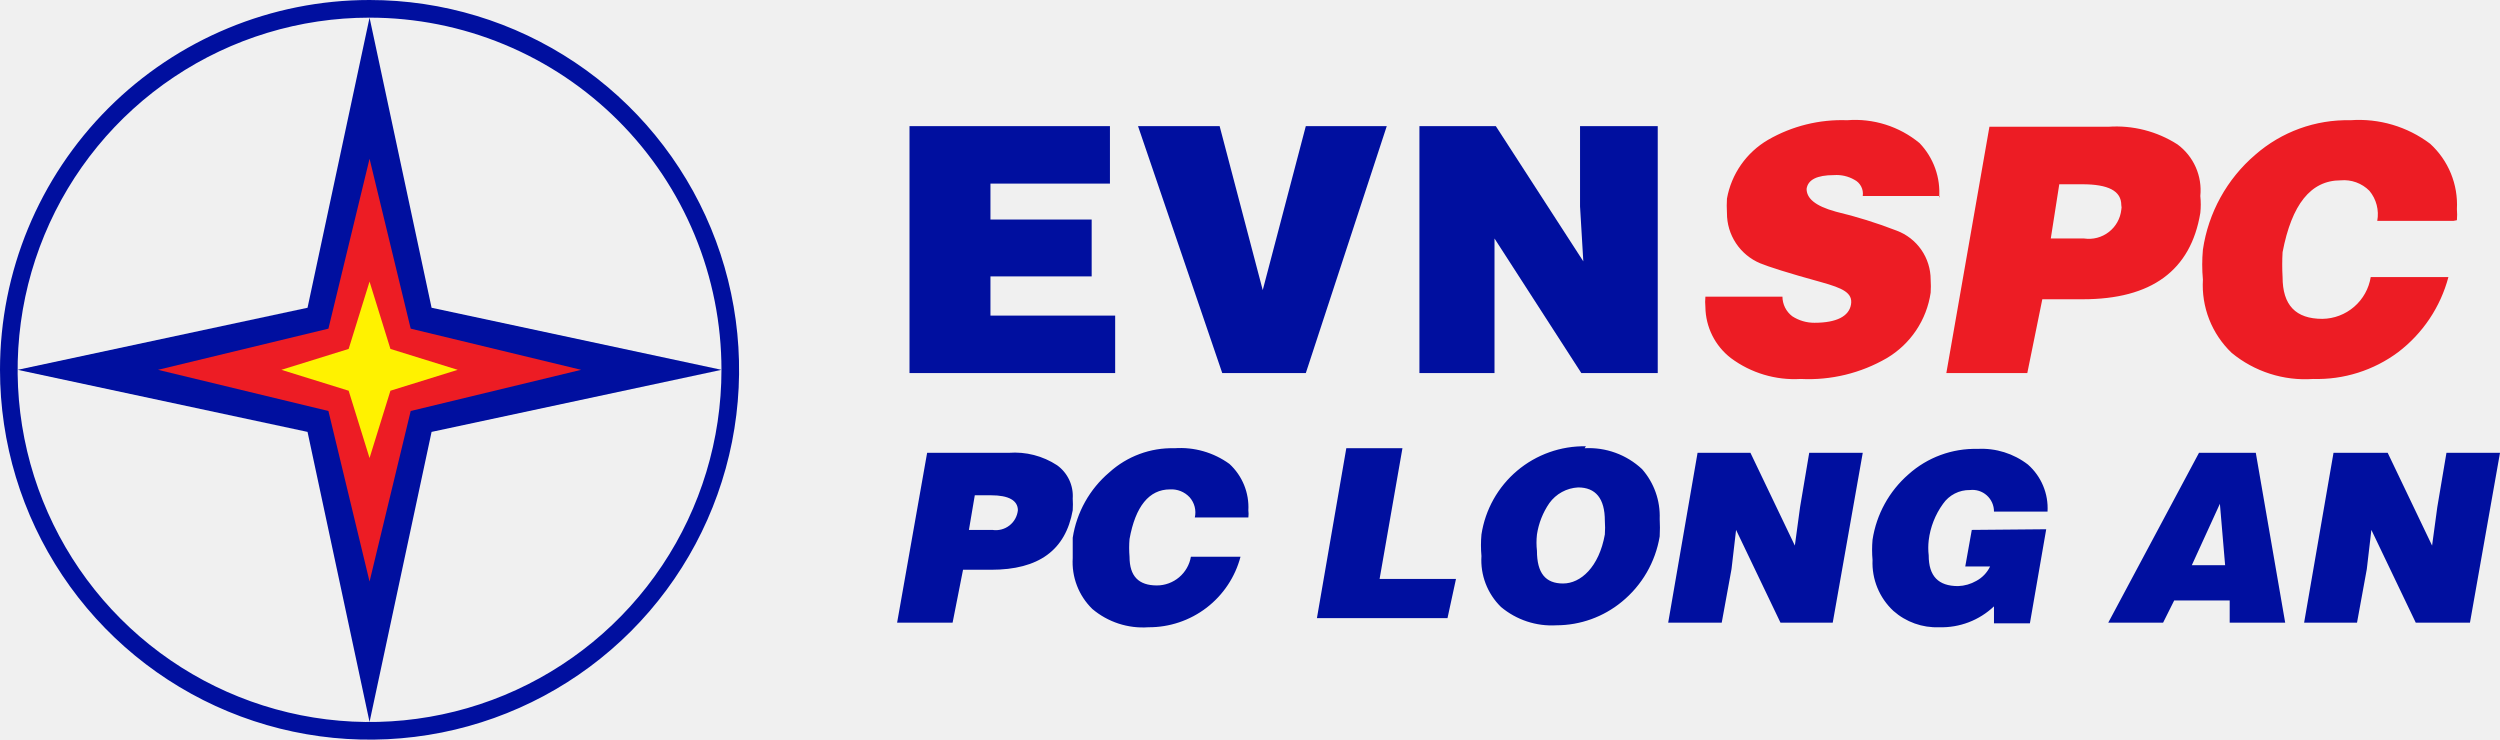
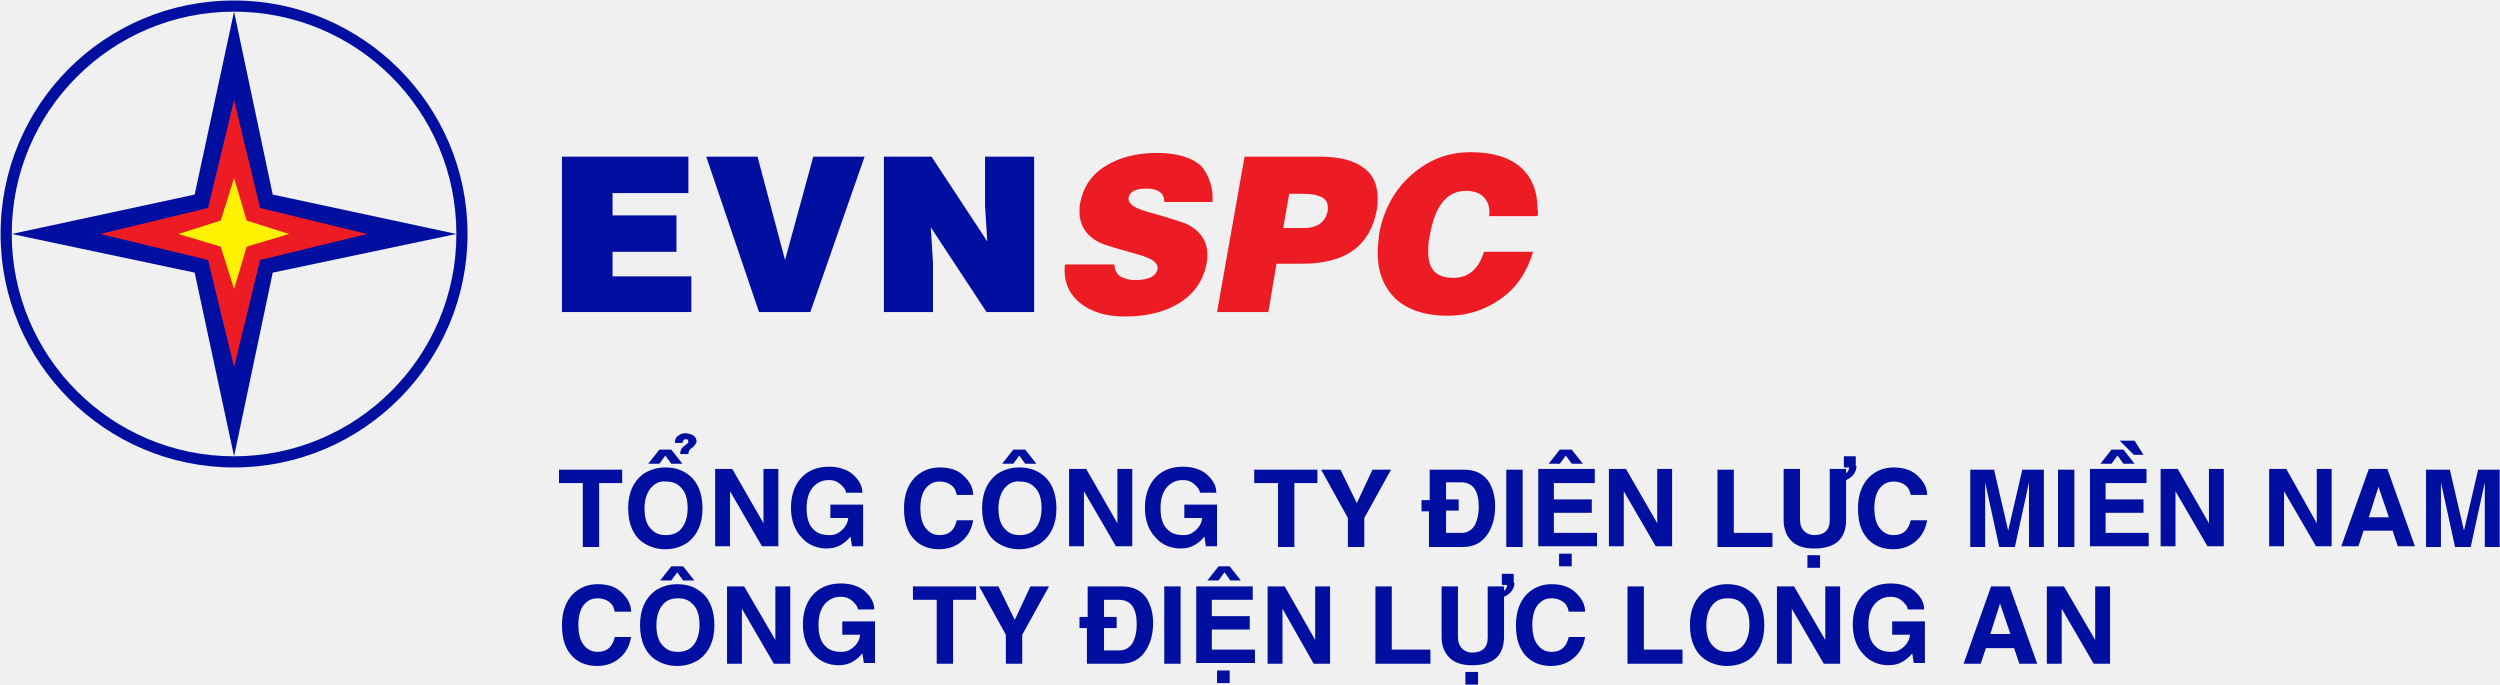
- <svg xmlns="http://www.w3.org/2000/svg" width="169" height="50" viewBox="0 0 169 50" fill="none">
-   <g clip-path="url(#clip0)">
-     <path fill-rule="evenodd" clip-rule="evenodd" d="M48.772 25L29.175 29.196L24.982 48.807L20.789 29.196L1.192 25L20.789 20.804L24.982 1.192L29.175 20.804L48.772 25Z" fill="#000F9F" />
-     <path fill-rule="evenodd" clip-rule="evenodd" d="M24.982 39.311L22.201 27.783L10.682 25L22.201 22.217L24.982 10.733L27.763 22.217L39.282 25L27.763 27.783L24.982 39.311Z" fill="#ED1C24" />
-     <path fill-rule="evenodd" clip-rule="evenodd" d="M24.982 1.193C20.276 1.193 15.677 2.589 11.765 5.205C7.852 7.821 4.803 11.539 3.003 15.889C1.202 20.239 0.731 25.026 1.649 29.645C2.567 34.263 4.832 38.505 8.16 41.834C11.487 45.164 15.726 47.431 20.34 48.35C24.955 49.269 29.738 48.797 34.085 46.995C38.432 45.193 42.148 42.142 44.762 38.227C47.376 34.312 48.771 29.709 48.771 25C48.771 21.874 48.156 18.778 46.96 15.889C45.765 13.001 44.012 10.376 41.803 8.166C39.594 5.955 36.972 4.201 34.085 3.005C31.199 1.808 28.106 1.193 24.982 1.193ZM24.982 0C29.922 0 34.752 1.466 38.86 4.213C42.969 6.96 46.17 10.865 48.061 15.433C49.952 20.001 50.447 25.028 49.483 29.877C48.519 34.727 46.14 39.181 42.646 42.678C39.152 46.174 34.701 48.555 29.855 49.52C25.009 50.484 19.986 49.989 15.421 48.097C10.857 46.205 6.955 43.001 4.21 38.889C1.465 34.778 0 29.945 0 25C0 18.37 2.632 12.011 7.317 7.322C12.002 2.634 18.356 0 24.982 0" fill="#000F9F" />
-     <path fill-rule="evenodd" clip-rule="evenodd" d="M24.981 30.963L23.569 26.413L19.023 25L23.569 23.587L24.981 19.037L26.393 23.587L30.939 25L26.393 26.413L24.981 30.963Z" fill="#FFF200" />
-     <path d="M95.953 8.525H101.117L107.032 17.668L106.811 13.957V8.525H112.063V25.221H106.899L101.029 16.122V19.92V25.221H95.953V8.525ZM76.93 8.525H82.447L85.361 19.611L88.273 8.525H93.746L88.273 25.221H82.624L76.93 8.525ZM61.482 8.525H75.032V12.412H66.955V14.841H73.797V18.684H66.955V21.334H75.385V25.221H61.482V8.525Z" fill="#000F9F" />
-     <path d="M165.866 14.929H160.702C160.768 14.572 160.755 14.206 160.663 13.854C160.572 13.503 160.404 13.177 160.172 12.898C159.92 12.644 159.616 12.449 159.28 12.327C158.944 12.205 158.586 12.158 158.23 12.191C156.2 12.191 154.92 13.825 154.302 17.049C154.27 17.608 154.27 18.169 154.302 18.728C154.302 20.627 155.185 21.555 156.994 21.555C157.784 21.544 158.545 21.254 159.142 20.737C159.74 20.22 160.136 19.509 160.261 18.728H165.513C164.977 20.752 163.78 22.54 162.114 23.807C160.459 25.039 158.438 25.677 156.376 25.618C154.379 25.759 152.404 25.126 150.859 23.852C150.196 23.218 149.678 22.447 149.343 21.593C149.008 20.738 148.862 19.821 148.917 18.905C148.854 18.229 148.854 17.549 148.917 16.873C149.283 14.381 150.537 12.106 152.448 10.468C154.228 8.908 156.527 8.072 158.892 8.127C160.82 7.988 162.733 8.553 164.277 9.717C164.887 10.273 165.366 10.958 165.679 11.722C165.992 12.486 166.131 13.31 166.087 14.134C166.108 14.384 166.108 14.635 166.087 14.885L165.866 14.929ZM137.045 25.221H131.572L134.485 8.569H142.517C144.165 8.453 145.805 8.871 147.196 9.761C147.735 10.158 148.161 10.689 148.432 11.301C148.703 11.913 148.809 12.585 148.741 13.251C148.782 13.633 148.782 14.018 148.741 14.399C148.093 18.286 145.445 20.23 140.796 20.23H138.06L137.045 25.221ZM138.633 16.122H140.884C141.178 16.165 141.477 16.149 141.764 16.074C142.051 15.999 142.32 15.867 142.555 15.685C142.79 15.504 142.986 15.277 143.131 15.018C143.276 14.759 143.368 14.473 143.4 14.178C143.425 14.077 143.425 13.971 143.4 13.869C143.4 12.898 142.517 12.456 140.752 12.456H139.207L138.633 16.122ZM131.13 13.251H125.922C125.955 13.03 125.917 12.804 125.814 12.606C125.711 12.407 125.548 12.247 125.348 12.147C124.933 11.911 124.457 11.803 123.98 11.837C122.832 11.837 122.215 12.147 122.126 12.765C122.126 13.383 122.656 13.913 124.112 14.311C125.508 14.645 126.879 15.073 128.217 15.592C128.892 15.844 129.473 16.297 129.883 16.889C130.293 17.481 130.513 18.184 130.512 18.905C130.532 19.199 130.532 19.494 130.512 19.788C130.379 20.698 130.044 21.567 129.532 22.331C129.021 23.095 128.345 23.735 127.555 24.205C125.791 25.23 123.767 25.721 121.729 25.618C120.038 25.718 118.365 25.218 117.006 24.205C116.478 23.798 116.049 23.277 115.751 22.68C115.453 22.083 115.293 21.427 115.285 20.76C115.262 20.525 115.262 20.288 115.285 20.053H120.493C120.495 20.31 120.555 20.563 120.67 20.793C120.785 21.022 120.951 21.223 121.155 21.378C121.602 21.668 122.123 21.822 122.656 21.82C124.157 21.82 124.995 21.378 125.128 20.583C125.26 19.788 124.554 19.479 123.141 19.081C120.89 18.463 119.522 18.021 118.993 17.8C118.323 17.52 117.751 17.048 117.351 16.442C116.95 15.837 116.738 15.126 116.742 14.399C116.722 14.076 116.722 13.751 116.742 13.428C116.89 12.603 117.215 11.82 117.695 11.134C118.175 10.448 118.799 9.874 119.522 9.452C121.143 8.518 122.994 8.059 124.863 8.127C126.634 7.986 128.392 8.541 129.762 9.673C130.232 10.163 130.592 10.747 130.821 11.386C131.049 12.026 131.139 12.707 131.086 13.383" fill="#ED1C24" />
-     <path d="M161.408 30.61L164.409 36.882L164.762 34.276L165.38 30.61H169L166.969 42.094H163.306L160.305 35.822L159.996 38.472L159.334 42.094H155.758L157.745 30.61H161.408ZM146.225 42.094H142.517L148.652 30.61H152.492L154.479 42.094H150.727V40.592H146.975L146.225 42.094ZM150.418 38.207L150.065 34.055L148.167 38.207H150.418ZM138.324 35.777L137.221 42.138H134.793V40.989C134.299 41.458 133.717 41.824 133.081 42.067C132.445 42.309 131.767 42.423 131.086 42.403C129.953 42.446 128.846 42.05 127.996 41.299C127.525 40.862 127.154 40.327 126.91 39.732C126.666 39.137 126.555 38.496 126.584 37.853C126.543 37.398 126.543 36.94 126.584 36.484C126.846 34.771 127.706 33.206 129.012 32.067C130.294 30.917 131.968 30.301 133.69 30.345C134.913 30.28 136.119 30.656 137.089 31.405C137.536 31.799 137.888 32.291 138.117 32.842C138.347 33.393 138.448 33.989 138.413 34.585H134.793C134.795 34.378 134.752 34.172 134.668 33.983C134.584 33.794 134.461 33.624 134.306 33.486C134.152 33.348 133.97 33.245 133.772 33.183C133.575 33.121 133.366 33.102 133.16 33.127C132.806 33.121 132.455 33.203 132.14 33.365C131.824 33.527 131.553 33.764 131.351 34.055C130.822 34.783 130.488 35.635 130.38 36.528C130.341 36.866 130.341 37.207 130.38 37.544C130.38 38.958 131.042 39.62 132.366 39.62C132.801 39.606 133.225 39.484 133.602 39.267C134.006 39.05 134.331 38.709 134.529 38.295H132.851L133.293 35.822L138.324 35.777ZM118.33 30.61L121.332 36.882L121.685 34.276L122.303 30.61H125.922L123.892 42.094H120.361L117.359 35.822L117.05 38.472L116.388 42.094H112.769L114.755 30.61H118.33ZM107.12 30.3C107.829 30.261 108.539 30.366 109.206 30.609C109.874 30.852 110.485 31.228 111.004 31.714C111.815 32.639 112.242 33.84 112.195 35.071C112.217 35.468 112.217 35.866 112.195 36.263C111.906 37.998 110.996 39.568 109.635 40.68C108.392 41.704 106.832 42.266 105.222 42.27C103.859 42.353 102.517 41.91 101.47 41.034C101.014 40.589 100.66 40.051 100.431 39.456C100.203 38.861 100.105 38.224 100.146 37.588C100.102 37.103 100.102 36.616 100.146 36.131C100.402 34.45 101.259 32.919 102.558 31.822C103.857 30.726 105.509 30.138 107.208 30.168L107.12 30.3ZM106.678 32.95C106.296 32.971 105.923 33.076 105.587 33.26C105.251 33.443 104.96 33.7 104.736 34.011C104.3 34.645 104.013 35.37 103.898 36.131C103.856 36.498 103.856 36.868 103.898 37.235C103.898 38.737 104.471 39.444 105.663 39.444C106.855 39.444 108.091 38.339 108.488 36.131C108.51 35.822 108.51 35.512 108.488 35.203C108.488 33.701 107.87 32.95 106.678 32.95ZM97.851 41.785H89.024L91.01 30.3H94.805L93.261 39.134H98.425L97.851 41.785ZM84.345 34.982H80.77C80.824 34.742 80.82 34.493 80.759 34.255C80.698 34.017 80.58 33.797 80.417 33.613C80.249 33.433 80.043 33.292 79.814 33.2C79.585 33.109 79.339 33.069 79.093 33.083C77.68 33.083 76.754 34.231 76.356 36.44C76.322 36.837 76.322 37.236 76.356 37.633C76.356 38.958 76.974 39.576 78.21 39.576C78.76 39.574 79.291 39.377 79.711 39.022C80.131 38.667 80.412 38.175 80.505 37.633H83.859C83.498 39.006 82.69 40.219 81.563 41.083C80.437 41.946 79.055 42.411 77.636 42.403C76.258 42.502 74.896 42.058 73.841 41.166C73.385 40.721 73.03 40.183 72.802 39.589C72.573 38.994 72.476 38.357 72.516 37.721C72.516 37.279 72.516 36.837 72.516 36.352C72.783 34.63 73.66 33.062 74.988 31.935C76.194 30.841 77.775 30.255 79.402 30.3C80.724 30.208 82.036 30.583 83.109 31.36C83.54 31.756 83.878 32.243 84.1 32.785C84.321 33.327 84.42 33.912 84.389 34.496C84.409 34.658 84.409 34.821 84.389 34.982H84.345ZM64.395 42.094H60.644L62.674 30.61H68.191C69.342 30.522 70.49 30.817 71.457 31.449C71.811 31.703 72.093 32.044 72.279 32.438C72.464 32.832 72.546 33.267 72.516 33.701C72.533 33.966 72.533 34.232 72.516 34.496C72.031 37.191 70.221 38.516 66.999 38.516H65.101L64.395 42.094ZM65.499 35.822H67.088C67.288 35.853 67.493 35.843 67.69 35.792C67.886 35.742 68.071 35.652 68.232 35.528C68.393 35.404 68.527 35.249 68.626 35.071C68.725 34.894 68.787 34.699 68.809 34.496C68.809 33.834 68.191 33.481 66.999 33.481H65.896L65.499 35.822Z" fill="#000F9F" />
-   </g>
-   <defs>
-     <clipPath id="clip0">
-       <rect width="169" height="50" fill="white" />
-     </clipPath>
-   </defs>
+ <svg xmlns="http://www.w3.org/2000/svg" width="3268" height="895" viewBox="0 0 3268 895" fill="none">
+   <path fill-rule="evenodd" clip-rule="evenodd" d="M596.588 305.847L356.511 356.391L305.968 596.472L254.453 356.391L15.348 305.847L254.453 254.332L305.968 15.222L356.511 254.332L596.588 305.847Z" fill="#000F9F" />
+   <path fill-rule="evenodd" clip-rule="evenodd" d="M305.966 479.84L271.947 339.874L131.011 305.854L271.947 271.834L305.966 130.896L339.985 271.834L479.949 305.854L339.985 339.874L305.966 479.84Z" fill="#ED1C24" />
+   <path fill-rule="evenodd" clip-rule="evenodd" d="M305.968 0.645C474.12 0.645 611.168 137.696 611.168 305.85C611.168 474.004 474.12 611.055 305.968 611.055C137.816 611.055 0.768 474.004 0.768 305.85C0.768 136.724 136.844 0.645 305.968 0.645ZM305.968 15.225C145.592 15.225 15.347 145.471 15.347 305.85C15.347 466.228 145.592 596.475 305.968 596.475C466.344 596.475 596.588 466.228 596.588 305.85C596.588 144.499 466.344 15.225 305.968 15.225Z" fill="#000F9F" />
+   <path fill-rule="evenodd" clip-rule="evenodd" d="M305.967 377.78L288.472 322.376L233.069 305.852L288.472 288.357L305.967 232.953L322.491 288.357L377.894 305.852L322.491 322.376L305.967 377.78Z" fill="#FFF200" />
+   <path d="M903.732 407.911H734.608V204.765H899.844V252.393H800.703V281.553H884.292V329.18H800.703V361.256H903.732V407.911Z" fill="#000F9F" />
+   <path d="M992.181 407.911L923.17 204.765H990.237L1026.2 339.872L1063.14 204.765H1130.2L1059.25 407.911H992.181Z" fill="#000F9F" />
+   <path d="M1217.68 204.765L1290.58 315.572L1287.66 268.917V204.765H1351.81V407.911H1289.6L1216.71 297.104L1219.62 343.76V407.911H1155.47V204.765H1217.68Z" fill="#000F9F" />
+   <path d="M1585.09 264.05H1521.91C1521.91 257.246 1519.96 253.358 1515.11 250.442C1511.22 247.526 1505.39 246.554 1498.58 246.554C1484 246.554 1477.2 250.442 1475.25 258.218C1474.28 265.994 1482.06 271.826 1499.55 276.686C1527.74 284.462 1544.26 290.294 1550.1 292.238C1568.56 300.986 1578.28 314.594 1578.28 333.062C1578.28 335.978 1578.28 339.866 1577.31 343.754C1573.42 366.109 1560.79 384.577 1541.35 396.241C1522.88 407.905 1498.58 413.737 1470.39 413.737C1446.09 413.737 1426.65 407.905 1412.08 396.241C1398.47 385.549 1391.66 370.969 1391.66 353.473C1391.66 350.557 1391.66 347.641 1392.64 345.697H1456.79C1456.79 352.501 1459.7 358.333 1464.56 361.249C1469.42 364.165 1476.23 366.109 1483.03 366.109C1501.5 366.109 1511.22 361.249 1513.16 351.529C1514.13 343.754 1506.36 337.922 1488.86 333.062C1461.65 325.286 1444.15 320.426 1438.32 317.51C1419.85 308.762 1411.1 294.182 1411.1 276.686C1411.1 272.798 1411.1 268.91 1412.08 265.022C1415.96 244.61 1426.65 228.087 1446.09 216.423C1463.59 205.731 1485.95 199.899 1512.19 199.899C1538.43 199.899 1558.84 205.731 1571.48 218.367C1580.23 230.031 1586.06 244.611 1585.09 264.05Z" fill="#ED1C24" />
+   <path d="M1657.98 407.906H1590.92L1626.88 204.76H1725.05C1750.32 204.76 1769.76 209.62 1782.4 219.34C1795.03 228.088 1800.87 241.696 1800.87 259.192C1800.87 264.051 1800.87 267.939 1799.89 273.771C1791.15 321.399 1759.07 344.727 1702.7 344.727H1668.68L1657.98 407.906ZM1677.42 298.071H1704.64C1722.14 298.071 1732.83 290.295 1735.74 274.743C1735.74 273.771 1735.74 271.827 1735.74 270.855C1735.74 259.191 1725.05 253.36 1703.67 253.36H1685.2L1677.42 298.071Z" fill="#ED1C24" />
+   <path d="M2009.84 282.523H1946.66C1947.63 271.831 1945.69 264.055 1939.86 258.224C1935 252.392 1926.25 249.476 1916.53 249.476C1891.26 249.476 1875.71 268.915 1868.9 308.767C1866.96 316.543 1866.96 323.347 1866.96 329.179C1866.96 352.507 1877.65 363.199 1900.01 363.199C1919.45 363.199 1933.05 351.535 1939.86 329.179H2004.01C1996.23 355.423 1982.63 375.835 1962.21 390.414C1941.8 404.994 1918.48 412.77 1892.23 412.77C1863.07 412.77 1840.72 404.994 1825.17 391.386C1809.61 376.806 1800.87 356.395 1800.87 331.123C1800.87 323.347 1801.84 314.599 1802.81 305.851C1808.64 273.775 1823.22 247.532 1845.58 228.092C1867.93 208.652 1893.2 198.932 1922.36 198.932C1951.52 198.932 1972.91 205.736 1987.49 218.372C2002.06 231.008 2009.84 249.476 2009.84 272.803C2010.81 276.691 2010.81 279.607 2009.84 282.523Z" fill="#ED1C24" />
+   <path d="M783.208 631.459V715.05H761.824V631.459H730.721V613.964H813.339V631.459H783.208ZM840.554 709.219C827.918 700.471 821.115 684.919 821.115 664.507C821.115 644.095 827.918 629.515 840.554 619.795C849.302 613.963 859.022 611.048 869.713 611.048C881.377 611.048 891.097 613.963 898.873 619.795C911.508 628.543 918.312 644.095 918.312 664.507C918.312 684.919 911.508 699.499 898.873 709.219C890.125 715.05 880.405 717.966 869.713 717.966C859.022 717.966 849.302 715.05 840.554 709.219ZM852.218 636.319C846.386 642.151 842.498 651.871 842.498 664.507C842.498 677.143 845.414 686.863 852.218 692.695C857.078 697.555 862.91 699.499 870.685 699.499C877.489 699.499 884.293 697.555 889.153 692.695C894.985 686.863 898.873 677.143 898.873 664.507C898.873 651.871 895.957 642.151 889.153 636.319C884.293 631.459 878.461 629.515 870.685 629.515C862.91 628.543 857.078 631.459 852.218 636.319ZM877.489 587.72L892.069 606.188H877.489L869.713 595.496L861.938 606.188H847.358L861.938 587.72H877.489ZM902.76 586.748C900.816 588.692 899.845 590.636 899.845 593.552H889.153C889.153 588.692 891.097 584.804 895.957 581.888C897.901 579.944 899.845 578.972 899.845 578C899.845 575.084 898.872 574.112 896.929 574.112C894.013 574.112 893.041 575.084 892.069 578.972H882.349C882.349 574.112 883.321 571.196 887.209 569.252C889.153 567.308 892.069 566.336 895.957 566.336C898.873 566.336 901.789 567.308 904.704 568.28C908.592 570.224 910.536 573.14 910.536 578C909.564 579.944 907.62 583.832 902.76 586.748ZM998.014 683.947V612.991H1017.45V714.078H996.07L954.275 642.151V714.078H934.836V612.991H957.191L998.014 683.947ZM1085.49 677.143V659.647H1128.26V714.078H1113.68L1111.74 701.443C1107.85 706.303 1103.96 709.219 1101.04 711.162C1095.21 715.05 1088.41 716.994 1080.63 716.994C1068 716.994 1056.33 712.134 1048.56 703.387C1038.84 693.667 1033.98 680.059 1033.98 663.535C1033.98 648.955 1037.86 636.319 1045.64 626.599C1054.39 615.908 1067.02 610.075 1083.55 610.075C1097.16 610.075 1108.82 613.964 1116.59 621.739C1123.4 628.543 1127.29 635.347 1127.29 644.095H1105.9C1105.9 641.179 1103.96 638.263 1100.07 634.375C1095.21 629.515 1090.35 627.571 1083.55 627.571C1074.8 627.571 1068.97 630.487 1063.14 636.319C1057.3 643.123 1054.39 651.871 1054.39 664.507C1054.39 677.143 1057.3 686.863 1064.11 692.695C1068.97 697.555 1075.77 699.499 1084.52 699.499C1089.38 699.499 1093.27 698.527 1097.16 695.611C1102.99 691.723 1107.85 685.891 1108.82 677.143H1085.49ZM1261.42 623.683C1268.22 630.487 1272.11 638.263 1272.11 647.011H1250.73C1249.76 642.151 1247.81 638.263 1245.87 636.319C1241.98 632.431 1236.15 629.515 1228.37 629.515C1221.57 629.515 1216.71 631.459 1211.85 636.319C1206.02 642.151 1203.1 651.871 1203.1 664.507C1203.1 674.227 1205.04 682.975 1208.93 688.807C1213.79 695.611 1219.62 699.499 1228.37 699.499C1241.01 699.499 1247.81 692.695 1250.73 680.059H1272.11C1270.17 691.723 1265.31 700.471 1257.53 707.274C1249.76 714.078 1240.04 717.966 1227.4 717.966C1213.79 717.966 1202.13 713.106 1194.35 704.359C1185.61 694.639 1181.72 682.003 1181.72 664.507C1181.72 647.011 1186.58 634.375 1195.32 624.655C1204.07 615.907 1214.76 611.048 1228.37 611.048C1242.95 611.048 1253.64 614.936 1261.42 623.683ZM1303.21 709.219C1290.58 700.471 1283.77 684.919 1283.77 664.507C1283.77 644.095 1290.58 629.515 1303.21 619.795C1311.96 613.963 1321.68 611.048 1332.37 611.048C1344.04 611.048 1353.76 613.963 1361.53 619.795C1374.17 628.543 1380.97 644.095 1380.97 664.507C1380.97 684.919 1374.17 699.499 1361.53 709.219C1352.78 715.05 1343.06 717.966 1332.37 717.966C1321.68 717.966 1311.96 715.05 1303.21 709.219ZM1314.88 636.319C1309.05 642.151 1305.16 651.871 1305.16 664.507C1305.16 677.143 1308.07 686.863 1314.88 692.695C1319.74 697.555 1325.57 699.499 1333.35 699.499C1340.15 699.499 1346.95 697.555 1351.81 692.695C1357.64 686.863 1361.53 677.143 1361.53 664.507C1361.53 651.871 1358.62 642.151 1351.81 636.319C1346.95 631.459 1341.12 629.515 1333.35 629.515C1325.57 628.543 1319.74 631.459 1314.88 636.319ZM1340.15 587.72L1354.73 606.188H1340.15L1332.37 595.496L1324.6 606.188H1310.02L1324.6 587.72H1340.15ZM1460.67 683.947V612.991H1480.11V714.078H1458.73L1416.93 642.151V714.078H1397.5V612.991H1419.85L1460.67 683.947ZM1548.15 677.143V659.647H1590.92V714.078H1576.34L1574.39 701.443C1570.51 706.303 1566.62 709.219 1563.7 711.162C1557.87 715.05 1551.07 716.994 1543.29 716.994C1530.66 716.994 1518.99 712.134 1511.22 703.387C1501.5 693.667 1496.64 680.059 1496.64 663.535C1496.64 648.955 1500.52 636.319 1508.3 626.599C1517.05 615.908 1529.68 610.075 1546.21 610.075C1559.81 610.075 1571.48 613.964 1579.25 621.739C1586.06 628.543 1589.95 635.347 1589.95 644.095H1568.56C1568.56 641.179 1566.62 638.263 1562.73 634.375C1557.87 629.515 1553.01 627.571 1546.21 627.571C1537.46 627.571 1531.63 630.487 1525.8 636.319C1519.96 643.123 1517.05 651.871 1517.05 664.507C1517.05 677.143 1519.96 686.863 1526.77 692.695C1531.63 697.555 1538.43 699.499 1547.18 699.499C1552.04 699.499 1555.93 698.527 1559.81 695.611C1565.65 691.723 1570.51 685.891 1571.48 677.143H1548.15ZM1692 631.459V715.05H1670.62V631.459H1639.52V613.964H1722.13V631.459H1692ZM1783.37 677.143V715.05H1761.99V677.143L1726.99 613.964H1752.27L1773.65 657.703L1794.06 613.964H1818.36L1783.37 677.143ZM1868.9 668.395H1858.21V653.815H1868.9V613.964H1913.61C1929.17 613.964 1939.86 619.795 1946.66 630.487C1951.52 639.235 1954.44 648.955 1954.44 661.591C1954.44 675.199 1951.52 686.863 1945.69 696.583C1937.91 709.219 1927.22 715.05 1911.67 715.05H1867.93V668.395H1868.9ZM1890.29 652.843H1906.81V667.423H1890.29V696.583H1910.7C1918.47 696.583 1924.31 692.695 1928.19 685.891C1931.11 680.059 1933.05 672.283 1933.05 662.563C1933.05 641.179 1925.28 630.487 1909.73 630.487H1890.29V652.843ZM1990.4 613.964V715.05H1969.02V613.964H1990.4ZM2084.68 613.964V631.459H2031.22V652.843H2080.79V670.339H2031.22V696.583H2087.6V714.078H2010.81V612.991H2084.68V613.964ZM2054.55 587.72L2069.13 606.188H2054.55L2046.77 595.496L2039 606.188H2024.42L2039 587.72H2054.55ZM2054.55 723.798V740.322H2038.03V723.798H2054.55ZM2166.33 683.947V612.991H2185.77V714.078H2164.38L2122.59 642.151V714.078H2103.15V612.991H2125.5L2166.33 683.947ZM2266.44 613.964V696.583H2316.98V715.05H2245.06V613.964H2266.44ZM2426.82 609.104C2426.82 616.879 2421.96 623.683 2413.21 627.571V679.087C2413.21 704.359 2399.6 716.994 2371.41 716.994C2356.83 716.994 2346.14 713.106 2339.34 704.359C2334.48 698.527 2331.56 689.779 2331.56 680.059V612.991H2352.95V679.087C2352.95 685.891 2354.89 690.751 2358.78 694.639C2361.69 697.555 2366.55 699.499 2371.41 699.499C2385.02 699.499 2391.82 692.695 2391.82 680.059V612.991H2413.21V618.823C2416.12 615.907 2417.1 613.963 2417.1 611.048H2410.29V596.468H2425.84V609.104H2426.82ZM2379.19 725.742V742.266H2362.67V725.742H2379.19ZM2508.46 623.683C2515.27 630.487 2519.15 638.263 2519.15 647.011H2497.77C2496.8 642.151 2494.85 638.263 2492.91 636.319C2489.02 632.431 2483.19 629.515 2475.41 629.515C2468.61 629.515 2463.75 631.459 2458.89 636.319C2453.06 642.151 2450.14 651.871 2450.14 664.507C2450.14 674.227 2452.09 682.975 2455.97 688.807C2460.83 695.611 2466.67 699.499 2475.41 699.499C2488.05 699.499 2494.85 692.695 2497.77 680.059H2519.15C2517.21 691.723 2512.35 700.471 2504.57 707.274C2496.8 714.078 2487.08 717.966 2474.44 717.966C2460.83 717.966 2449.17 713.106 2441.4 704.359C2432.65 694.639 2428.76 682.003 2428.76 664.507C2428.76 647.011 2433.62 634.375 2442.37 624.655C2451.11 615.907 2461.81 611.048 2475.41 611.048C2489.02 611.048 2500.69 614.936 2508.46 623.683ZM2671.75 613.964V715.05H2652.31V630.487L2633.85 715.05H2613.43L2594.97 630.487V715.05H2575.53V613.964H2606.63L2625.1 693.667L2643.57 613.964H2671.75ZM2711.6 613.964V715.05H2690.22V613.964H2711.6ZM2805.89 613.964V631.459H2752.43V652.843H2802V670.339H2752.43V696.583H2808.8V714.078H2732.02V612.991H2805.89V613.964ZM2775.75 587.72L2790.33 606.188H2775.75L2767.98 595.496L2760.2 606.188H2745.62L2760.2 587.72H2775.75ZM2789.36 594.524L2770.89 576.056H2790.33L2802 594.524H2789.36ZM2887.53 683.947V612.991H2906.97V714.078H2885.59L2843.79 642.151V714.078H2824.35V612.991H2846.71L2887.53 683.947ZM3028.47 683.947V612.991H3047.91V714.078H3027.5L2985.7 642.151V714.078H2966.26V612.991H2988.62L3028.47 683.947ZM3089.7 693.667L3082.9 714.078H3060.54L3096.51 612.991H3120.8L3156.77 714.078H3134.41L3127.61 693.667H3089.7ZM3109.14 636.319L3096.51 676.171H3122.75L3109.14 636.319ZM3267.57 613.964V715.05H3248.13V630.487L3229.67 715.05H3209.25L3190.79 630.487V715.05H3171.35V613.964H3202.45L3220.92 693.667L3239.39 613.964H3267.57Z" fill="#000F9F" />
+   <path d="M814.31 776.288C821.114 783.092 825.002 790.867 825.002 799.615H803.619C802.647 794.755 800.703 790.868 798.759 788.924C794.871 785.036 789.039 782.12 781.263 782.12C774.459 782.12 769.6 784.064 764.74 788.924C758.908 794.756 755.992 804.475 755.992 817.111C755.992 826.831 757.936 835.579 761.824 841.411C766.683 848.215 772.515 852.103 781.263 852.103C793.899 852.103 800.703 845.299 803.619 832.663H825.002C823.058 844.327 818.198 853.075 810.422 859.879C802.646 866.683 792.927 870.571 780.291 870.571C766.683 870.571 755.02 865.711 747.244 856.963C738.496 847.243 734.608 834.607 734.608 817.111C734.608 799.615 739.468 786.98 748.216 777.26C756.964 768.512 767.655 763.652 781.263 763.652C795.843 763.652 806.534 767.54 814.31 776.288ZM856.105 861.823C843.47 853.075 836.666 837.523 836.666 817.111C836.666 796.699 843.47 782.12 856.105 772.4C864.853 766.568 874.573 763.652 885.264 763.652C896.928 763.652 906.648 766.568 914.424 772.4C927.059 781.148 933.863 796.699 933.863 817.111C933.863 837.523 927.059 852.103 914.424 861.823C905.676 867.655 895.956 870.571 885.264 870.571C874.573 870.571 864.853 867.655 856.105 861.823ZM867.769 788.924C861.937 794.756 858.049 804.475 858.049 817.111C858.049 829.747 860.965 839.467 867.769 845.299C872.629 850.159 878.461 852.103 886.236 852.103C893.04 852.103 899.844 850.159 904.704 845.299C910.536 839.467 914.424 829.747 914.424 817.111C914.424 804.475 911.508 794.756 904.704 788.924C899.844 784.064 894.012 782.12 886.236 782.12C878.461 782.12 872.629 784.064 867.769 788.924ZM893.04 740.324L907.62 758.792H893.04L885.264 748.1L877.488 758.792H862.909L877.488 740.324H893.04ZM1013.56 836.551V766.568H1033V867.655H1011.62L969.826 795.727V867.655H950.387V766.568H972.742L1013.56 836.551ZM1101.04 829.747V812.251H1143.81V866.683H1129.23L1127.29 854.047C1123.4 858.907 1119.51 861.823 1116.59 863.767C1110.76 867.655 1103.96 869.599 1096.18 869.599C1083.55 869.599 1071.88 864.739 1064.11 855.991C1054.39 846.271 1049.53 832.663 1049.53 816.139C1049.53 801.559 1053.42 788.924 1061.19 779.204C1069.94 768.512 1082.57 762.68 1099.1 762.68C1112.71 762.68 1124.37 766.568 1132.15 774.344C1138.95 781.148 1142.84 787.952 1142.84 796.7H1121.45C1121.45 793.784 1119.51 790.868 1115.62 786.98C1110.76 782.12 1105.9 780.176 1099.1 780.176C1090.35 780.176 1084.52 783.092 1078.69 788.924C1072.86 795.728 1069.94 804.475 1069.94 817.111C1069.94 829.747 1072.86 839.467 1079.66 845.299C1084.52 850.159 1091.32 852.103 1100.07 852.103C1104.93 852.103 1108.82 851.131 1112.71 848.215C1118.54 844.327 1123.4 838.495 1124.37 829.747H1101.04ZM1245.87 784.064V867.655H1224.48V784.064H1193.38V766.568H1276V784.064H1245.87ZM1336.26 829.747V867.655H1314.88V829.747L1279.89 766.568H1305.16L1326.54 810.307L1346.95 766.568H1371.25L1336.26 829.747ZM1421.79 820.999H1411.1V806.419H1421.79V766.568H1466.51C1482.06 766.568 1492.75 772.4 1499.55 783.092C1504.41 791.839 1507.33 801.559 1507.33 814.195C1507.33 827.803 1504.41 839.467 1498.58 849.187C1490.8 861.823 1480.11 867.655 1464.56 867.655H1420.82V820.999H1421.79ZM1443.18 806.419H1459.7V820.999H1443.18V850.159H1463.59C1471.36 850.159 1477.2 846.271 1481.08 839.467C1484 833.635 1485.94 825.859 1485.94 816.139C1485.94 794.756 1478.17 784.064 1462.62 784.064H1443.18V806.419ZM1543.29 766.568V867.655H1521.91V766.568H1543.29ZM1637.57 766.568V784.064H1584.11V805.447H1633.68V822.943H1584.11V849.187H1640.49V866.683H1563.7V766.568H1637.57ZM1607.44 740.324L1622.02 758.792H1608.41L1600.64 748.1L1592.86 758.792H1578.28L1592.86 740.324H1607.44ZM1607.44 876.403V892.927H1590.92V876.403H1607.44ZM1719.22 836.551V766.568H1738.66V867.655H1717.27L1676.45 795.727V867.655H1657.01V766.568H1679.37L1719.22 836.551ZM1819.33 766.568V849.187H1869.87V867.655H1797.95V766.568H1819.33ZM1979.71 761.708C1979.71 769.484 1974.85 776.288 1966.1 780.176V831.691C1966.1 856.963 1952.49 869.599 1924.3 869.599C1909.73 869.599 1899.03 865.711 1892.23 856.963C1887.37 851.131 1884.45 842.383 1884.45 832.663V766.568H1905.84V832.663C1905.84 839.467 1907.78 844.327 1911.67 848.215C1914.59 851.131 1919.45 853.075 1924.3 853.075C1937.91 853.075 1944.72 846.271 1944.72 833.635V766.568H1966.1V772.4C1969.02 769.484 1969.99 767.54 1969.99 764.624H1963.18V750.044H1978.74V761.708H1979.71ZM1932.08 878.347V894.871H1915.56V878.347H1932.08ZM2061.35 776.288C2068.16 783.092 2072.05 790.867 2072.05 799.615H2050.66C2049.69 794.755 2047.75 790.868 2045.8 788.924C2041.91 785.036 2036.08 782.12 2028.31 782.12C2021.5 782.12 2016.64 784.064 2011.78 788.924C2005.95 794.756 2003.03 804.475 2003.03 817.111C2003.03 826.831 2004.98 835.579 2008.87 841.411C2013.73 848.215 2019.56 852.103 2028.31 852.103C2040.94 852.103 2047.75 845.299 2050.66 832.663H2072.05C2070.1 844.327 2065.24 853.075 2057.47 859.879C2049.69 866.683 2039.97 870.571 2027.33 870.571C2013.73 870.571 2002.06 865.711 1994.29 856.963C1985.54 847.243 1981.65 834.607 1981.65 817.111C1981.65 799.615 1986.51 786.98 1995.26 777.26C2004.01 768.512 2014.7 763.652 2028.31 763.652C2041.91 763.652 2053.58 767.54 2061.35 776.288ZM2148.83 766.568V849.187H2199.37V867.655H2127.45V766.568H2148.83ZM2228.53 861.823C2215.9 853.075 2209.09 837.523 2209.09 817.111C2209.09 796.699 2215.9 782.12 2228.53 772.4C2237.28 766.568 2247 763.652 2257.69 763.652C2269.36 763.652 2279.08 766.568 2286.85 772.4C2299.49 781.148 2306.29 796.699 2306.29 817.111C2306.29 837.523 2299.49 852.103 2286.85 861.823C2278.1 867.655 2268.38 870.571 2257.69 870.571C2247 870.571 2237.28 867.655 2228.53 861.823ZM2240.2 788.924C2234.36 794.756 2230.48 804.475 2230.48 817.111C2230.48 829.747 2233.39 839.467 2240.2 845.299C2245.06 850.159 2250.89 852.103 2258.66 852.103C2265.47 852.103 2272.27 850.159 2277.13 845.299C2282.96 839.467 2286.85 829.747 2286.85 817.111C2286.85 804.475 2283.94 794.756 2277.13 788.924C2272.27 784.064 2266.44 782.12 2258.66 782.12C2250.89 782.12 2245.06 784.064 2240.2 788.924ZM2385.99 836.551V766.568H2405.43V867.655H2384.05L2342.25 795.727V867.655H2322.81V766.568H2345.17L2385.99 836.551ZM2473.47 829.747V812.251H2516.24V866.683H2501.66L2499.71 854.047C2495.83 858.907 2491.94 861.823 2489.02 863.767C2483.19 867.655 2476.39 869.599 2468.61 869.599C2455.97 869.599 2444.31 864.739 2436.54 855.991C2426.82 846.271 2421.96 832.663 2421.96 816.139C2421.96 801.559 2425.84 788.924 2433.62 779.204C2442.37 768.512 2455 762.68 2471.53 762.68C2485.13 762.68 2496.8 766.568 2504.57 774.344C2511.38 781.148 2515.27 787.952 2515.27 796.7H2493.88C2493.88 793.784 2491.94 790.868 2488.05 786.98C2483.19 782.12 2478.33 780.176 2471.53 780.176C2462.78 780.176 2456.95 783.092 2451.12 788.924C2445.28 795.728 2442.37 804.475 2442.37 817.111C2442.37 829.747 2445.28 839.467 2452.09 845.299C2456.95 850.159 2463.75 852.103 2472.5 852.103C2477.36 852.103 2481.25 851.131 2485.13 848.215C2490.97 844.327 2495.83 838.495 2496.8 829.747H2473.47ZM2595.94 847.243L2589.14 867.655H2566.78L2602.74 766.568H2627.04L2663.01 867.655H2639.68L2632.87 847.243H2595.94ZM2614.41 788.924L2601.77 828.775H2628.01L2614.41 788.924ZM2738.82 836.551V766.568H2758.26V867.655H2736.88L2695.08 795.727V867.655H2675.64V766.568H2698L2738.82 836.551Z" fill="#000F9F" />
</svg>
